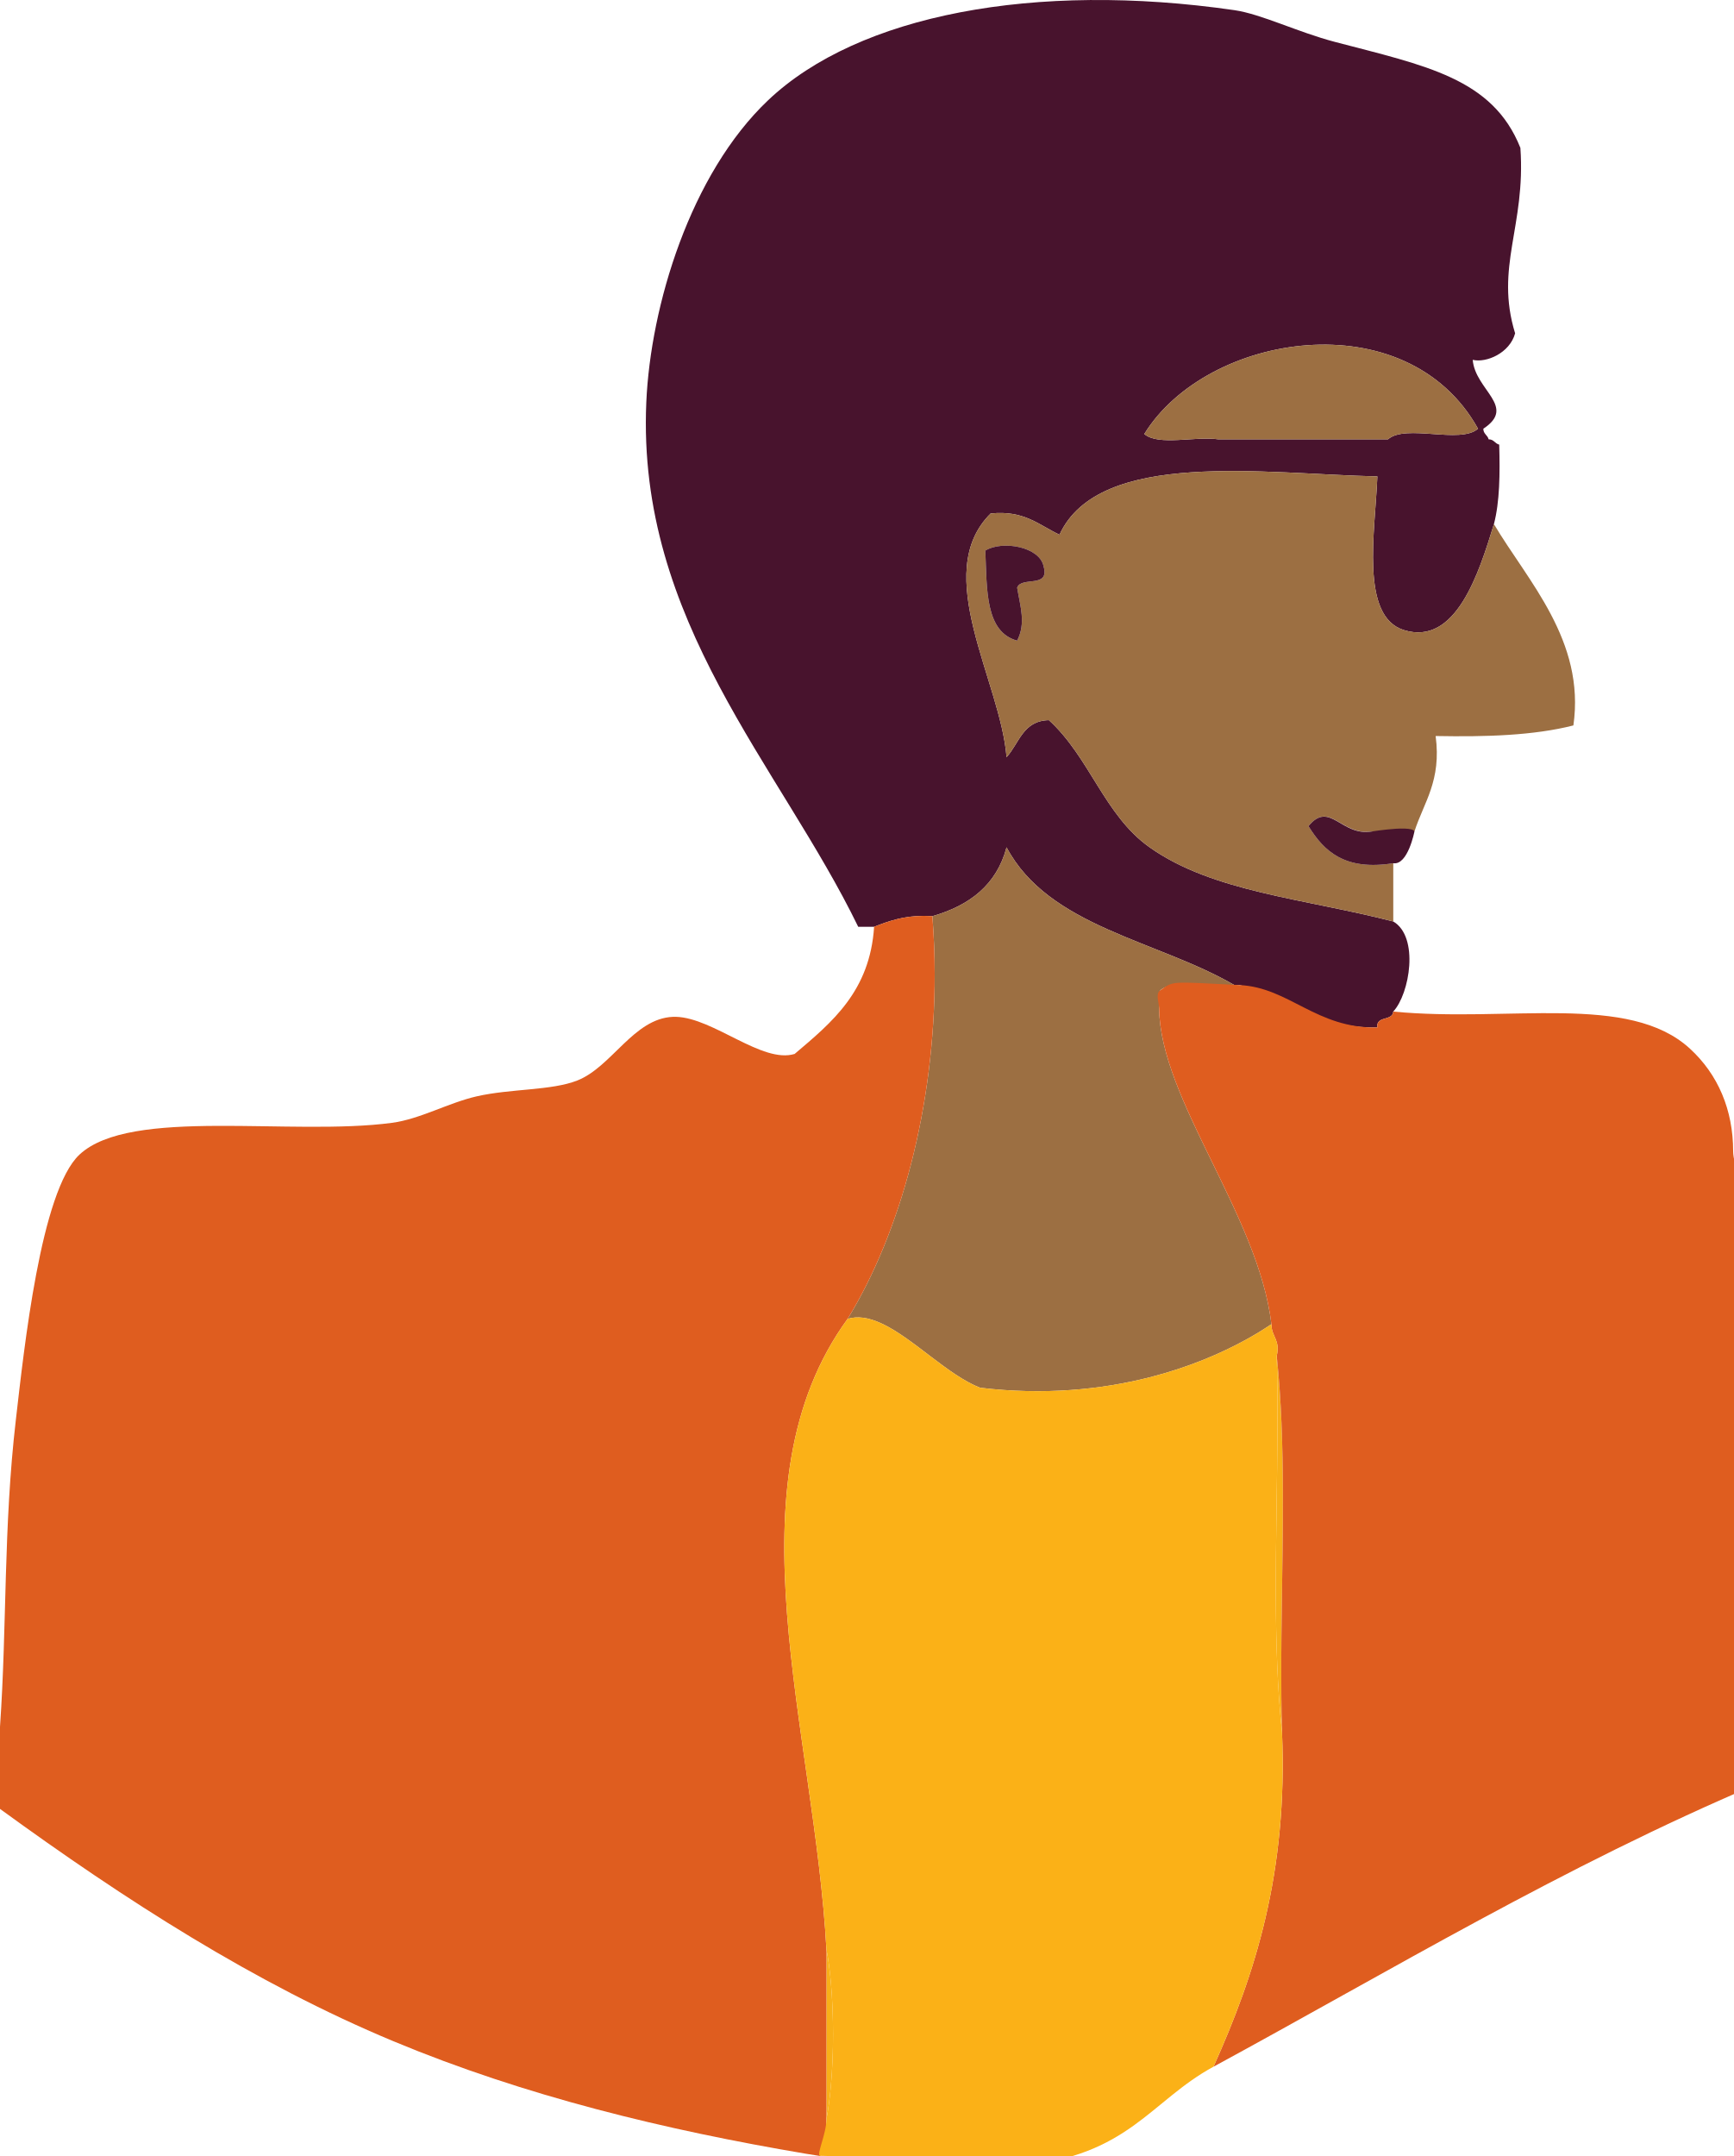
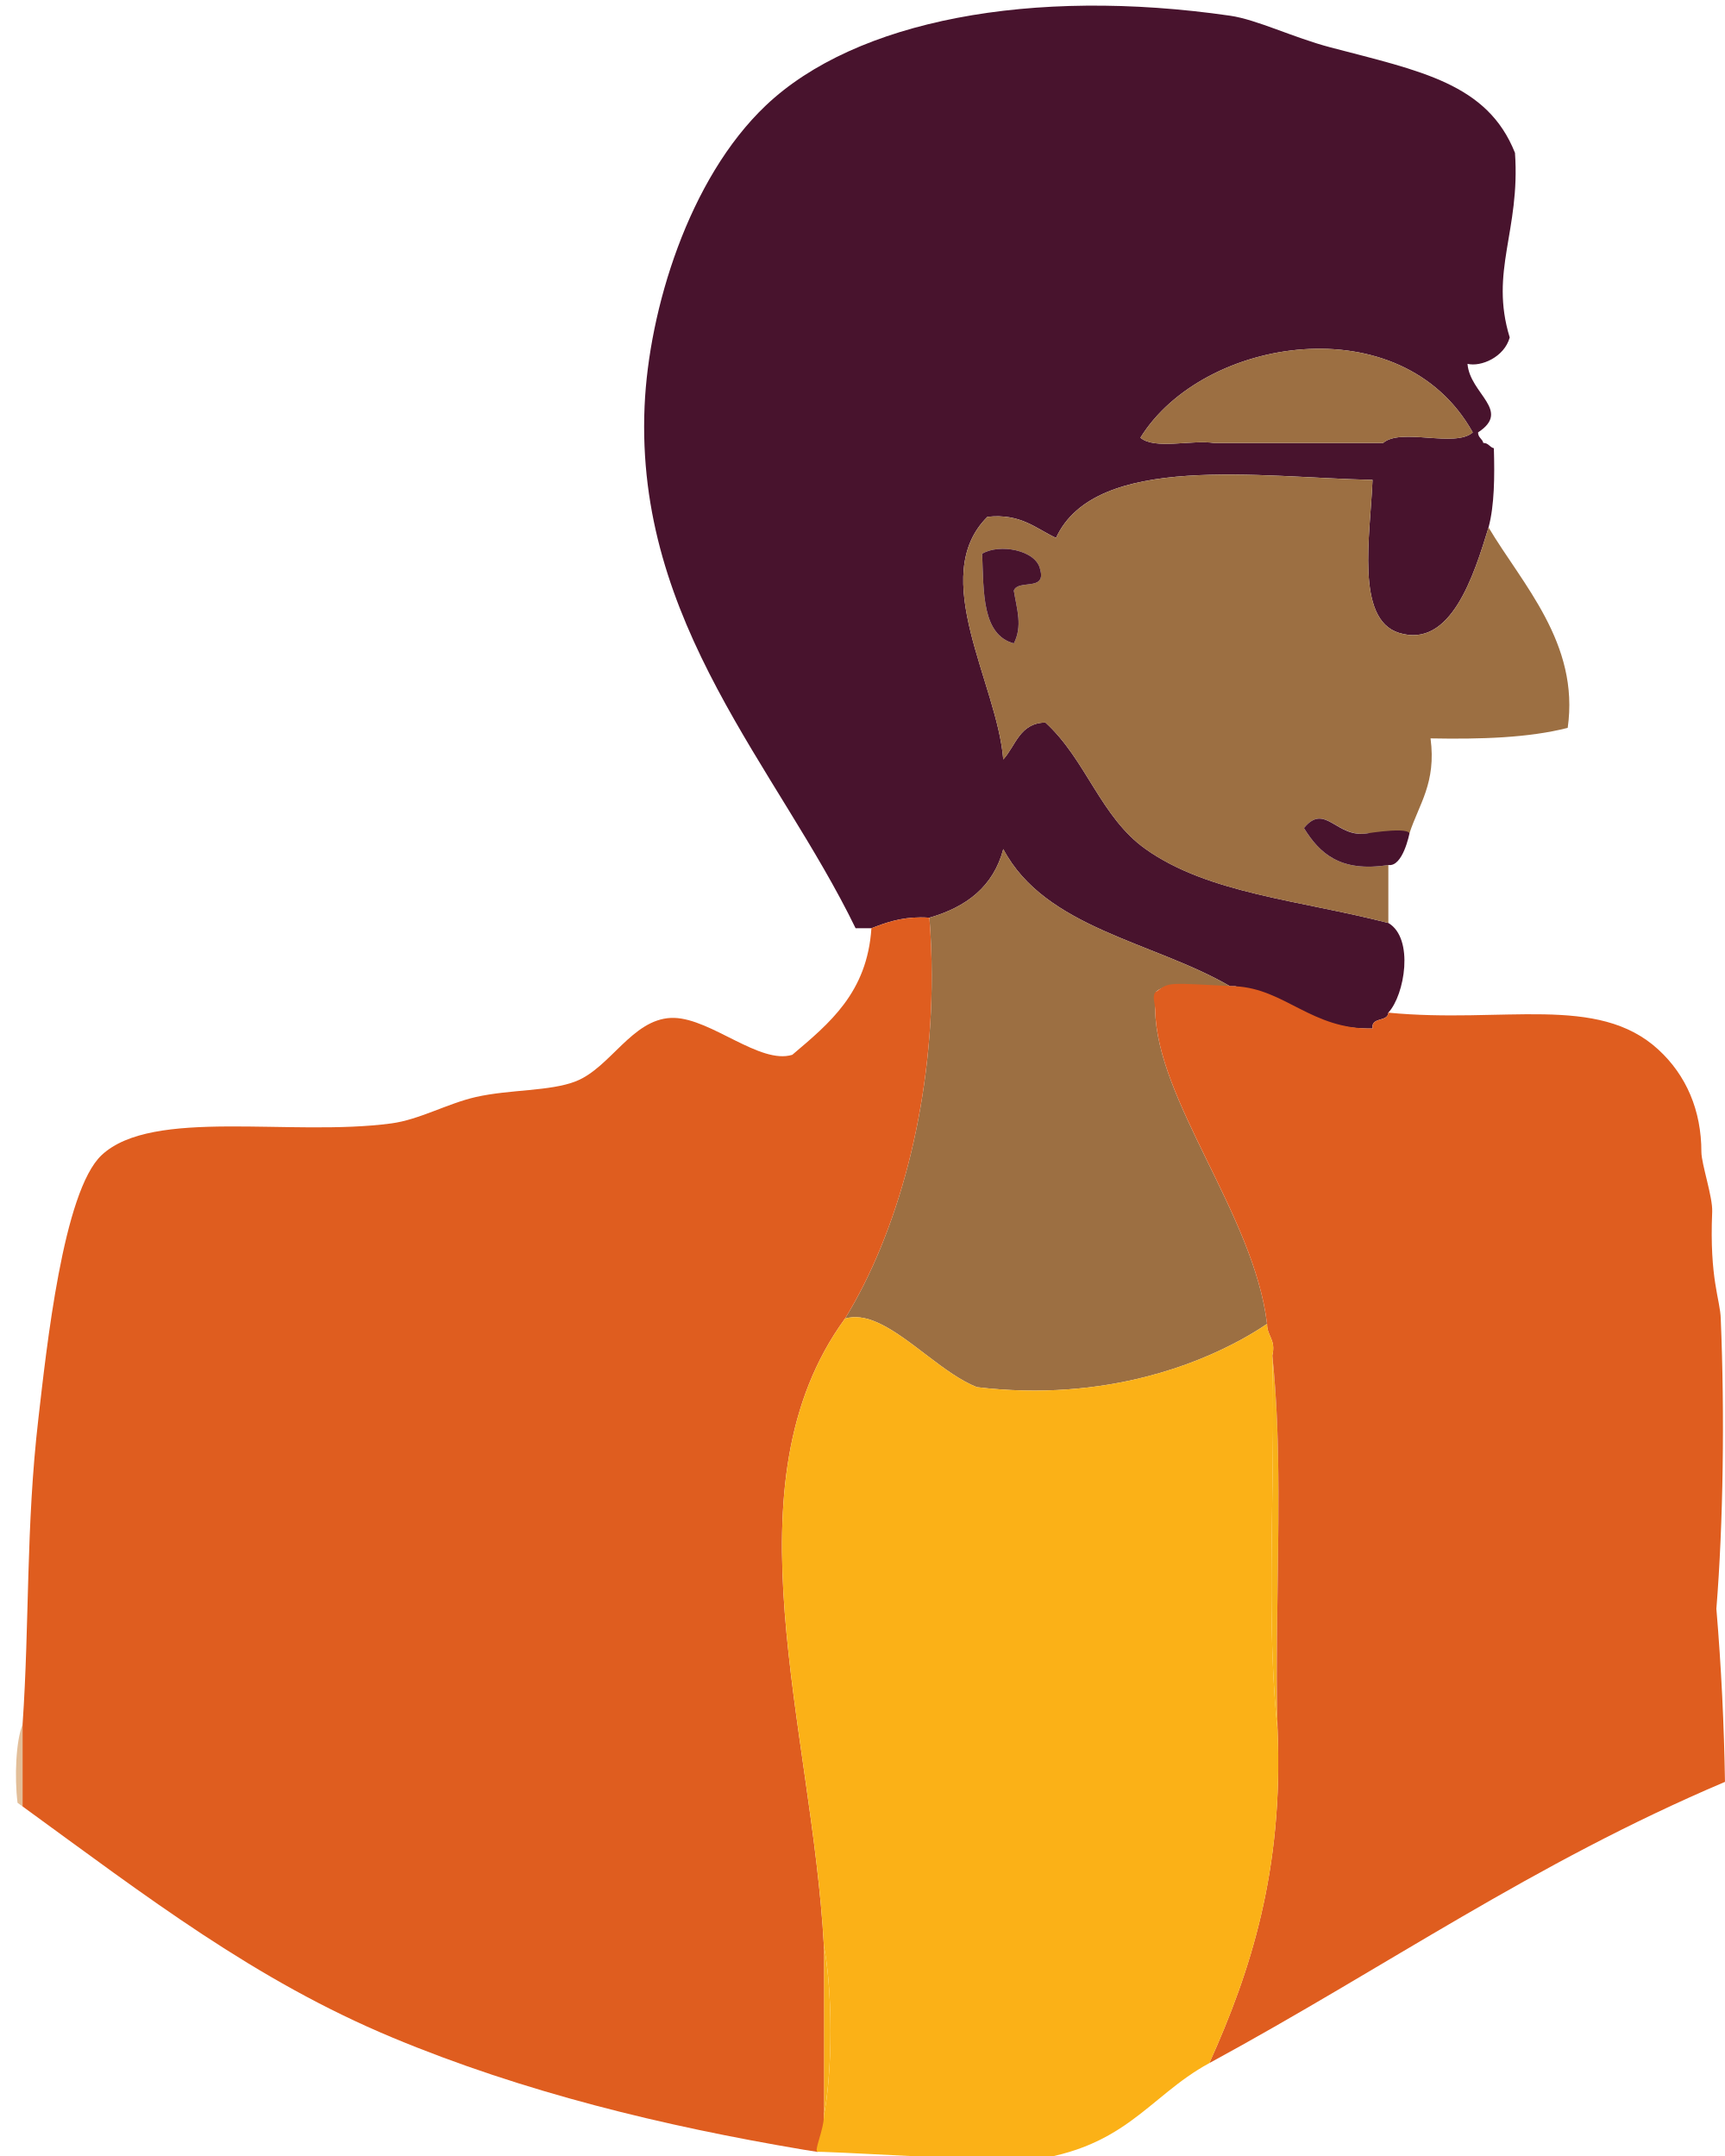
- <svg xmlns="http://www.w3.org/2000/svg" version="1.1" id="Layer_1" x="0px" y="0px" width="93.281px" height="116.02px" viewBox="0 0 93.281 116.02" enable-background="new 0 0 93.281 116.02" xml:space="preserve">
-   <path fill="#81C0AB" d="M61.888,74.114c2.057-0.525,3.827-1.273,5.258-2.07C65.715,72.84,63.945,73.588,61.888,74.114" />
-   <path fill="#81C0AB" d="M49.702,49.286c-1.079,0.003-1.88,0.282-2.656,0.587C47.822,49.568,48.623,49.289,49.702,49.286" />
-   <path fill="#81C0AB" d="M50.306,52.387c-0.002-1.021-0.043-2.052-0.124-3.085C50.263,50.335,50.304,51.366,50.306,52.387" />
-   <path fill="#81C0AB" d="M74.2,54.984c-0.04,0.049-0.068,0.109-0.073,0.193C74.132,55.093,74.16,55.033,74.2,54.984" />
-   <path fill="#81C0AB" d="M74.859,54.679c0.071-0.052,0.122-0.128,0.129-0.245C74.981,54.551,74.93,54.627,74.859,54.679" />
-   <path fill="#81C0AB" d="M62.442,53.294c-0.044,0.315-0.063,0.638-0.058,0.967C62.379,53.932,62.398,53.611,62.442,53.294" />
-   <path fill="#81C0AB" d="M62.442,53.294c1.337-0.186,3.414,0.373,4.277-0.286C65.856,53.667,63.779,53.109,62.442,53.294" />
-   <path fill="#F8B018" d="M68.96,89.402c0.003-0.858,0.012-1.724,0.024-2.589c0.028-2.168,0.069-4.348,0.063-6.48  c-0.007-2.559-0.083-5.049-0.332-7.365c0.036,1.248,0.044,2.521,0.04,3.809c-0.011,3.006-0.096,6.084-0.087,9.068  c0.007,2.561,0.083,5.051,0.332,7.367C68.965,91.963,68.955,90.69,68.96,89.402" />
-   <path fill="#E3BE98" d="M-0.27,97.147c0.09,0.066,0.18,0.13,0.27,0.195v-4.416C-0.354,93.782-0.443,95.733-0.27,97.147" />
-   <path fill="#F8B018" d="M44.721,112.217c0.076-0.859,0.115-1.805,0.115-2.754c0-0.947-0.039-1.894-0.115-2.754  c-0.058-0.67-0.138-1.287-0.242-1.809c0,3.042,0,6.084,0,9.125C44.583,113.506,44.663,112.887,44.721,112.217" />
-   <path fill="#48132D" d="M61.587,23.356c3.361-5.452,14.11-7.198,17.963-0.286c-0.96,0.847-3.888-0.275-4.847,0.571  c-3.042,0-6.083,0-9.125,0C64.337,23.458,62.355,24.013,61.587,23.356 M54.174,45.595c2.272,4.286,8.114,5.002,12.26,7.413  c0.095,0,0.19,0,0.285,0c2.604,0.628,4.119,2.345,7.413,2.282c-0.005-0.042-0.007-0.078-0.005-0.113  c0.005-0.084,0.033-0.145,0.073-0.193c0.146-0.176,0.475-0.167,0.659-0.305c0.071-0.052,0.122-0.128,0.129-0.245  c0.887-0.955,1.405-4.018,0-4.847c-4.798-1.238-9.713-1.58-13.116-3.992c-2.437-1.727-3.214-4.829-5.418-6.842  c-1.4,0.024-1.6,1.251-2.28,1.995c-0.32-4.099-4.104-9.887-0.856-13.116c1.807-0.19,2.604,0.628,3.707,1.141  c2.131-4.639,11.072-3.265,17.107-3.136c-0.12,2.977-0.942,7.528,1.426,8.268c2.81,0.879,4.049-3.102,4.847-5.702  c0.315-1.205,0.329-2.713,0.285-4.277c-0.231-0.054-0.284-0.286-0.57-0.285c-0.054-0.231-0.286-0.284-0.285-0.571  c1.815-1.19-0.44-2.075-0.571-3.706c0.725,0.176,1.99-0.358,2.282-1.426c-1.101-3.587,0.58-5.753,0.284-9.979  c-1.491-3.755-5.105-4.423-9.979-5.703c-2.006-0.526-3.965-1.5-5.417-1.71c-10.738-1.553-20.242,0.25-25.091,4.847  c-4.19,3.972-6.331,11.068-6.558,16.252c-0.518,11.798,7.19,19.549,11.405,28.227c0.285,0,0.57,0,0.856,0  c0.776-0.305,1.577-0.584,2.656-0.587c0.154,0,0.314,0.005,0.48,0.017C52.174,48.728,53.639,47.627,54.174,45.595z" />
-   <path fill="#9C6F42" d="M54.744,31.625c0.169,1.028,0.481,1.912,0,2.851c-1.718-0.468-1.627-2.744-1.711-4.847  c0.919-0.565,2.938-0.205,3.136,0.856C56.509,31.678,54.968,30.993,54.744,31.625 M75.558,33.905  c-2.368-0.74-1.546-5.291-1.426-8.268c-6.035-0.129-14.976-1.503-17.107,3.136c-1.103-0.513-1.9-1.331-3.707-1.141  c-3.248,3.229,0.536,9.017,0.856,13.116c0.68-0.744,0.88-1.971,2.28-1.995c2.204,2.013,2.981,5.115,5.418,6.842  c3.403,2.412,8.318,2.754,13.116,3.992c0-1.045,0-2.091,0-3.136c-2.605,0.418-3.73-0.644-4.563-1.996  c1.145-1.406,1.763,0.553,3.422,0.285c0.76,0,1.521,0,2.281,0c0.511-1.579,1.46-2.723,1.14-5.133  c2.713,0.052,5.295-0.028,7.414-0.57c0.653-4.565-2.469-7.784-4.277-10.834C79.607,30.803,78.368,34.784,75.558,33.905z" />
-   <path fill="#9C6F42" d="M62.442,53.294c0.769-0.658,2.75-0.103,3.992-0.286c-4.146-2.411-9.988-3.127-12.26-7.413  c-0.535,2.032-2,3.133-3.992,3.707c0.081,1.033,0.122,2.063,0.124,3.085c0.018,7.158-1.838,13.943-4.686,18.584  c0.266-0.078,0.538-0.096,0.818-0.061c0.327,0.039,0.664,0.15,1.007,0.309c0.022,0.012,0.043,0.02,0.065,0.031  c0.005,0.002,0.01,0.004,0.015,0.006c1.677,0.811,3.501,2.744,5.223,3.422c3.442,0.412,6.523,0.104,9.14-0.564  c2.057-0.525,3.827-1.273,5.258-2.07c0.464-0.258,0.893-0.523,1.284-0.787c-0.704-5.889-5.978-12.072-6.046-16.995  C62.379,53.932,62.398,53.61,62.442,53.294" />
-   <path fill="#9C6F42" d="M65.578,23.641c3.042,0,6.083,0,9.125,0c0.959-0.846,3.887,0.276,4.847-0.571  c-3.853-6.912-14.602-5.166-17.963,0.286C62.355,24.013,64.337,23.458,65.578,23.641" />
-   <path fill="#48132D" d="M70.425,44.456c0.833,1.353,1.958,2.414,4.563,1.996c0.787,0.122,1.14-1.711,1.14-1.711  c-0.17-0.404-2.994,0.127-2.281,0C72.192,45.035,71.57,43.049,70.425,44.456" />
-   <path fill="#DF5D1F" d="M94.328,70.979c-0.026-1.033-0.618-2.138-0.464-5.783c0.034-0.8-0.583-2.583-0.583-3.234  c0-2.244-0.816-4.144-2.326-5.531c-3.288-3.021-9.747-1.394-15.967-1.996c-0.007,0.117-0.058,0.193-0.129,0.245  c-0.184,0.138-0.513,0.129-0.659,0.305c-0.04,0.049-0.068,0.109-0.073,0.193c-0.002,0.035,0,0.071,0.005,0.113  c-3.294,0.062-4.738-2.15-7.413-2.282c-3.792-0.188-3.527-0.234-4.277,0.286c-0.262,0.182-0.063,0.638-0.058,0.967  c0.068,4.923,5.342,11.106,6.046,16.995c-0.006,0.672,0.491,0.84,0.285,1.711c0.249,2.316,0.325,4.807,0.332,7.365  c0.006,2.133-0.035,4.312-0.063,6.48c-0.012,0.865-0.021,1.73-0.024,2.589c-0.005,1.288,0.005,2.562,0.04,3.81  c0.317,7.549-1.441,13.021-3.689,18.004c9.602-5.215,18.845-10.787,29.246-15.203c-0.049-3.062-0.197-6.18-0.466-9.357  C94.465,82.016,94.543,76.145,94.328,70.979" />
-   <path fill="#DF5D1F" d="M44.479,104.901c-0.641-11.852-5.39-24.965,1.141-33.93c2.848-4.641,4.704-11.426,4.686-18.584  c-0.002-1.021-0.043-2.052-0.124-3.085c-0.166-0.012-0.326-0.017-0.48-0.017c-1.079,0.003-1.88,0.282-2.656,0.587  c-0.226,3.479-2.271,5.142-4.277,6.843c-1.744,0.535-4.363-1.942-6.387-1.997c-0.058-0.002-0.115-0.002-0.171,0.001  c-2.108,0.093-3.282,2.688-5.132,3.422c-1.399,0.554-3.567,0.434-5.418,0.855c-1.54,0.352-3.044,1.223-4.562,1.426  c-5.443,0.729-14.072-0.861-16.822,1.711c-2.088,1.953-2.98,10.449-3.422,14.256C0.176,82.241,0.383,87.393,0,92.926v4.416  c6.728,4.894,13.724,9.398,21.169,12.5c7.087,2.955,14.644,4.779,22.2,6.055c0.256,0.041,0.514,0.082,0.771,0.123  c0.199-0.58,0.351-1.205,0.339-1.994C44.479,110.985,44.479,107.943,44.479,104.901" />
-   <path fill="#FBB117" d="M54.925,116.543" />
-   <path fill="#FBB117" d="M44.14,116.02c-0.23-0.037,0.351-1.205,0.339-1.994c0.104-0.52,0.184-1.139,0.242-1.809  c0.076-0.859,0.115-1.805,0.115-2.754c0-0.947-0.039-1.894-0.115-2.754c-0.058-0.67-0.138-1.287-0.242-1.809  c-0.641-11.852-5.39-24.965,1.141-33.93c0.266-0.078,0.538-0.096,0.818-0.061c0.327,0.039,0.664,0.15,1.007,0.309  c0.022,0.012,0.043,0.02,0.065,0.031c0.005,0.002,0.01,0.004,0.015,0.006c1.677,0.811,3.501,2.744,5.223,3.422  c3.442,0.412,6.523,0.104,9.14-0.564c2.057-0.525,3.827-1.273,5.258-2.07c0.464-0.258,0.893-0.523,1.284-0.787  c-0.006,0.672,0.491,0.84,0.285,1.711c0.036,1.248,0.044,2.521,0.04,3.809c-0.011,3.006-0.096,6.084-0.087,9.068  c0.007,2.561,0.083,5.051,0.332,7.367c0.317,7.549-1.441,13.021-3.689,18.004c-3.395,1.844-4.572,4.805-10.386,5.328  C54.925,116.543,43.595,115.932,44.14,116.02z" />
-   <path fill="#48132D" d="M53.033,29.628c0.084,2.103-0.007,4.379,1.711,4.847c0.481-0.939,0.169-1.823,0-2.851  c0.224-0.631,1.765,0.054,1.425-1.14C55.971,29.423,53.952,29.063,53.033,29.628" />
+ <svg xmlns="http://www.w3.org/2000/svg" version="1.1" id="Layer_1" x="0px" y="0px" width="80px" height="100px" viewBox="6.641 8.01 80 100" enable-background="new 6.641 8.01 80 100" xml:space="preserve">
+   <g>
+     <path fill="#81C0AB" d="M59.789,71.865c1.766-0.45,3.283-1.093,4.512-1.776C63.072,70.772,61.555,71.414,59.789,71.865" />
+     <path fill="#81C0AB" d="M49.333,50.562c-0.926,0.002-1.613,0.241-2.279,0.503C47.72,50.803,48.407,50.564,49.333,50.562" />
+     <path fill="#81C0AB" d="M49.852,53.222c-0.002-0.876-0.037-1.761-0.107-2.647C49.814,51.462,49.85,52.346,49.852,53.222" />
+     <path fill="#81C0AB" d="M70.354,55.45c-0.034,0.042-0.059,0.094-0.062,0.166C70.295,55.544,70.319,55.493,70.354,55.45" />
+     <path fill="#81C0AB" d="M70.919,55.189c0.061-0.044,0.104-0.109,0.11-0.21C71.022,55.079,70.979,55.144,70.919,55.189" />
+     <path fill="#81C0AB" d="M60.264,54.001c-0.037,0.27-0.054,0.547-0.05,0.83C60.21,54.548,60.227,54.272,60.264,54.001" />
+     <path fill="#81C0AB" d="M60.264,54.001c1.148-0.16,2.93,0.32,3.67-0.246C63.193,54.321,61.412,53.842,60.264,54.001" />
+     <path fill="#F8B018" d="M65.857,84.983c0.002-0.735,0.011-1.479,0.021-2.222c0.023-1.86,0.059-3.73,0.054-5.56   c-0.006-2.196-0.071-4.332-0.285-6.319c0.031,1.07,0.038,2.163,0.034,3.268c-0.009,2.58-0.082,5.221-0.074,7.781   c0.006,2.198,0.071,4.334,0.285,6.321C65.861,87.181,65.853,86.088,65.857,84.983" />
+     <path fill="#E3BE98" d="M7.454,91.628c0.077,0.058,0.155,0.111,0.232,0.168v-3.789C7.382,88.741,7.306,90.415,7.454,91.628" />
+     <path fill="#F8B018" d="M45.059,104.56c0.065-0.737,0.098-1.549,0.098-2.363c0-0.812-0.033-1.626-0.098-2.363   c-0.05-0.574-0.119-1.104-0.208-1.553c0,2.61,0,5.221,0,7.83C44.94,105.665,45.009,105.134,45.059,104.56" />
+     <path fill="#48132D" d="M59.53,28.312c2.885-4.678,12.107-6.175,15.413-0.245c-0.823,0.727-3.336-0.236-4.158,0.49   c-2.61,0-5.22,0-7.83,0C61.891,28.4,60.19,28.876,59.53,28.312 M53.17,47.394c1.949,3.678,6.962,4.292,10.52,6.361   c0.082,0,0.163,0,0.244,0c2.235,0.539,3.535,2.012,6.361,1.958c-0.004-0.036-0.006-0.067-0.004-0.097   c0.004-0.072,0.028-0.124,0.062-0.166c0.125-0.151,0.407-0.144,0.565-0.262c0.061-0.044,0.104-0.109,0.11-0.21   c0.761-0.82,1.205-3.447,0-4.159c-4.117-1.062-8.334-1.356-11.254-3.426c-2.091-1.481-2.758-4.144-4.649-5.871   c-1.2,0.02-1.373,1.074-1.956,1.712c-0.275-3.518-3.521-8.484-0.734-11.254c1.551-0.163,2.234,0.539,3.181,0.979   c1.829-3.98,9.501-2.801,14.679-2.691c-0.104,2.555-0.809,6.46,1.224,7.095c2.411,0.754,3.475-2.663,4.158-4.893   c0.271-1.034,0.283-2.328,0.245-3.67c-0.198-0.046-0.243-0.246-0.489-0.245c-0.046-0.198-0.245-0.244-0.244-0.49   c1.558-1.021-0.378-1.78-0.49-3.179c0.622,0.151,1.708-0.308,1.958-1.224c-0.944-3.078,0.498-4.937,0.244-8.562   c-1.279-3.222-4.381-3.795-8.562-4.894c-1.721-0.452-3.402-1.287-4.648-1.467c-9.214-1.332-17.369,0.215-21.529,4.159   c-3.595,3.409-5.432,9.498-5.627,13.945c-0.444,10.123,6.169,16.774,9.786,24.221c0.245,0,0.489,0,0.734,0   c0.666-0.262,1.354-0.501,2.279-0.504c0.132,0,0.269,0.004,0.411,0.015C51.454,50.082,52.711,49.138,53.17,47.394z" />
+     <path fill="#9C6F42" d="M53.659,35.407c0.145,0.882,0.412,1.641,0,2.446c-1.475-0.401-1.396-2.355-1.468-4.159   c0.788-0.485,2.521-0.176,2.69,0.734C55.173,35.453,53.851,34.865,53.659,35.407 M71.519,37.365   c-2.032-0.635-1.327-4.54-1.224-7.095c-5.178-0.11-12.85-1.29-14.679,2.691c-0.946-0.44-1.63-1.142-3.181-0.979   c-2.787,2.771,0.459,7.737,0.734,11.254c0.583-0.638,0.756-1.692,1.956-1.712c1.892,1.727,2.559,4.389,4.649,5.871   c2.92,2.07,7.137,2.363,11.254,3.426c0-0.897,0-1.794,0-2.691c-2.235,0.359-3.2-0.553-3.915-1.712   c0.982-1.207,1.512,0.474,2.937,0.245c0.652,0,1.305,0,1.957,0c0.438-1.355,1.252-2.337,0.978-4.405   c2.328,0.045,4.543-0.023,6.361-0.488c0.561-3.917-2.118-6.679-3.67-9.296C74.993,34.702,73.93,38.118,71.519,37.365z" />
+     <path fill="#9C6F42" d="M60.264,54.001c0.66-0.565,2.359-0.089,3.426-0.246c-3.558-2.069-8.57-2.683-10.52-6.361   c-0.459,1.744-1.716,2.688-3.426,3.181c0.07,0.886,0.105,1.771,0.107,2.647c0.015,6.142-1.578,11.964-4.021,15.946   c0.228-0.067,0.462-0.082,0.702-0.052c0.281,0.033,0.57,0.128,0.864,0.265c0.019,0.01,0.037,0.018,0.056,0.026   c0.005,0.002,0.008,0.004,0.013,0.006c1.439,0.695,3.004,2.354,4.481,2.936c2.953,0.354,5.598,0.09,7.843-0.483   c1.766-0.45,3.283-1.093,4.512-1.776c0.397-0.221,0.766-0.449,1.102-0.676c-0.604-5.053-5.129-10.358-5.188-14.582   C60.21,54.548,60.227,54.271,60.264,54.001" />
+     <path fill="#9C6F42" d="M62.955,28.557c2.61,0,5.22,0,7.83,0c0.822-0.726,3.335,0.237,4.158-0.49   c-3.306-5.93-12.528-4.433-15.413,0.245C60.19,28.876,61.891,28.4,62.955,28.557" />
+     <path fill="#48132D" d="M67.114,46.417c0.715,1.161,1.68,2.071,3.915,1.713c0.676,0.104,0.979-1.468,0.979-1.468   c-0.146-0.347-2.569,0.109-1.957,0C68.63,46.914,68.097,45.21,67.114,46.417" />
+     <path fill="#DF5D1F" d="M86.444,69.175c-0.022-0.887-0.53-1.834-0.397-4.962c0.029-0.687-0.501-2.217-0.501-2.774   c0-1.926-0.7-3.557-1.996-4.747c-2.821-2.592-7.184-1.196-12.521-1.713c-0.007,0.101-0.05,0.166-0.11,0.21   c-0.158,0.118-0.44,0.111-0.565,0.262c-0.034,0.042-0.059,0.094-0.062,0.166c-0.002,0.03,0,0.062,0.004,0.097   c-2.826,0.053-4.065-1.845-6.361-1.958c-3.253-0.162-3.026-0.201-3.67,0.246c-0.225,0.156-0.054,0.547-0.05,0.83   c0.06,4.224,4.585,9.529,5.188,14.582c-0.005,0.577,0.421,0.721,0.244,1.469c0.214,1.987,0.279,4.124,0.285,6.319   c0.005,1.83-0.03,3.699-0.054,5.56c-0.01,0.743-0.019,1.485-0.021,2.222c-0.005,1.105,0.004,2.199,0.034,3.27   c0.271,6.478-1.237,11.173-3.166,15.448c8.239-4.475,14.991-9.256,23.915-13.045c-0.042-2.627-0.169-5.303-0.399-8.028   C86.562,78.646,86.629,73.608,86.444,69.175" />
+     <path fill="#DF5D1F" d="M44.851,98.281c-0.55-10.169-4.625-21.421,0.979-29.113c2.443-3.981,4.036-9.804,4.021-15.946   c-0.002-0.876-0.037-1.761-0.107-2.647c-0.143-0.01-0.279-0.015-0.411-0.015c-0.926,0.003-1.613,0.242-2.279,0.504   c-0.194,2.985-1.949,4.412-3.67,5.871c-1.497,0.459-3.743-1.667-5.48-1.713c-0.049-0.001-0.099-0.001-0.146,0.001   c-1.809,0.08-2.816,2.307-4.403,2.936c-1.201,0.476-3.061,0.373-4.649,0.734c-1.322,0.302-2.612,1.049-3.915,1.223   c-4.67,0.626-11.075-0.738-13.435,1.469c-1.792,1.676-2.557,8.966-2.936,12.232c-0.583,5.021-0.405,9.441-0.733,14.189v3.789   c5.773,4.199,10.776,8.064,17.164,10.726c6.081,2.535,12.565,4.101,19.049,5.195c0.219,0.035,0.44,0.07,0.662,0.105   c0.17-0.498,0.301-1.034,0.291-1.711C44.851,103.502,44.851,100.892,44.851,98.281" />
+     <path fill="#FBB117" d="M53.814,108.272" />
+     <path fill="#FBB117" d="M44.561,107.823c-0.198-0.032,0.301-1.034,0.291-1.711c0.089-0.446,0.158-0.978,0.208-1.552   c0.065-0.737,0.098-1.549,0.098-2.363c0-0.812-0.033-1.626-0.098-2.363c-0.05-0.574-0.119-1.104-0.208-1.553   c-0.55-10.169-4.625-21.421,0.979-29.113c0.228-0.066,0.462-0.082,0.702-0.052c0.281,0.033,0.57,0.128,0.864,0.265   c0.019,0.01,0.037,0.017,0.056,0.027c0.005,0.001,0.008,0.003,0.013,0.005c1.439,0.695,3.004,2.354,4.481,2.936   c2.953,0.354,5.598,0.09,7.843-0.484c1.766-0.449,3.283-1.092,4.512-1.775c0.397-0.221,0.766-0.449,1.102-0.675   c-0.005,0.576,0.421,0.721,0.244,1.468c0.031,1.071,0.038,2.163,0.034,3.268c-0.009,2.58-0.082,5.221-0.074,7.781   c0.006,2.197,0.071,4.334,0.285,6.321c0.271,6.478-1.237,11.173-3.166,15.448c-2.913,1.582-3.922,4.123-8.911,4.572   C53.814,108.272,44.093,107.747,44.561,107.823z" />
+     <path fill="#48132D" d="M52.191,33.694c0.071,1.804-0.007,3.757,1.468,4.159c0.412-0.805,0.145-1.564,0-2.446   c0.191-0.542,1.514,0.046,1.223-0.979C54.712,33.518,52.979,33.209,52.191,33.694" />
+   </g>
</svg>
